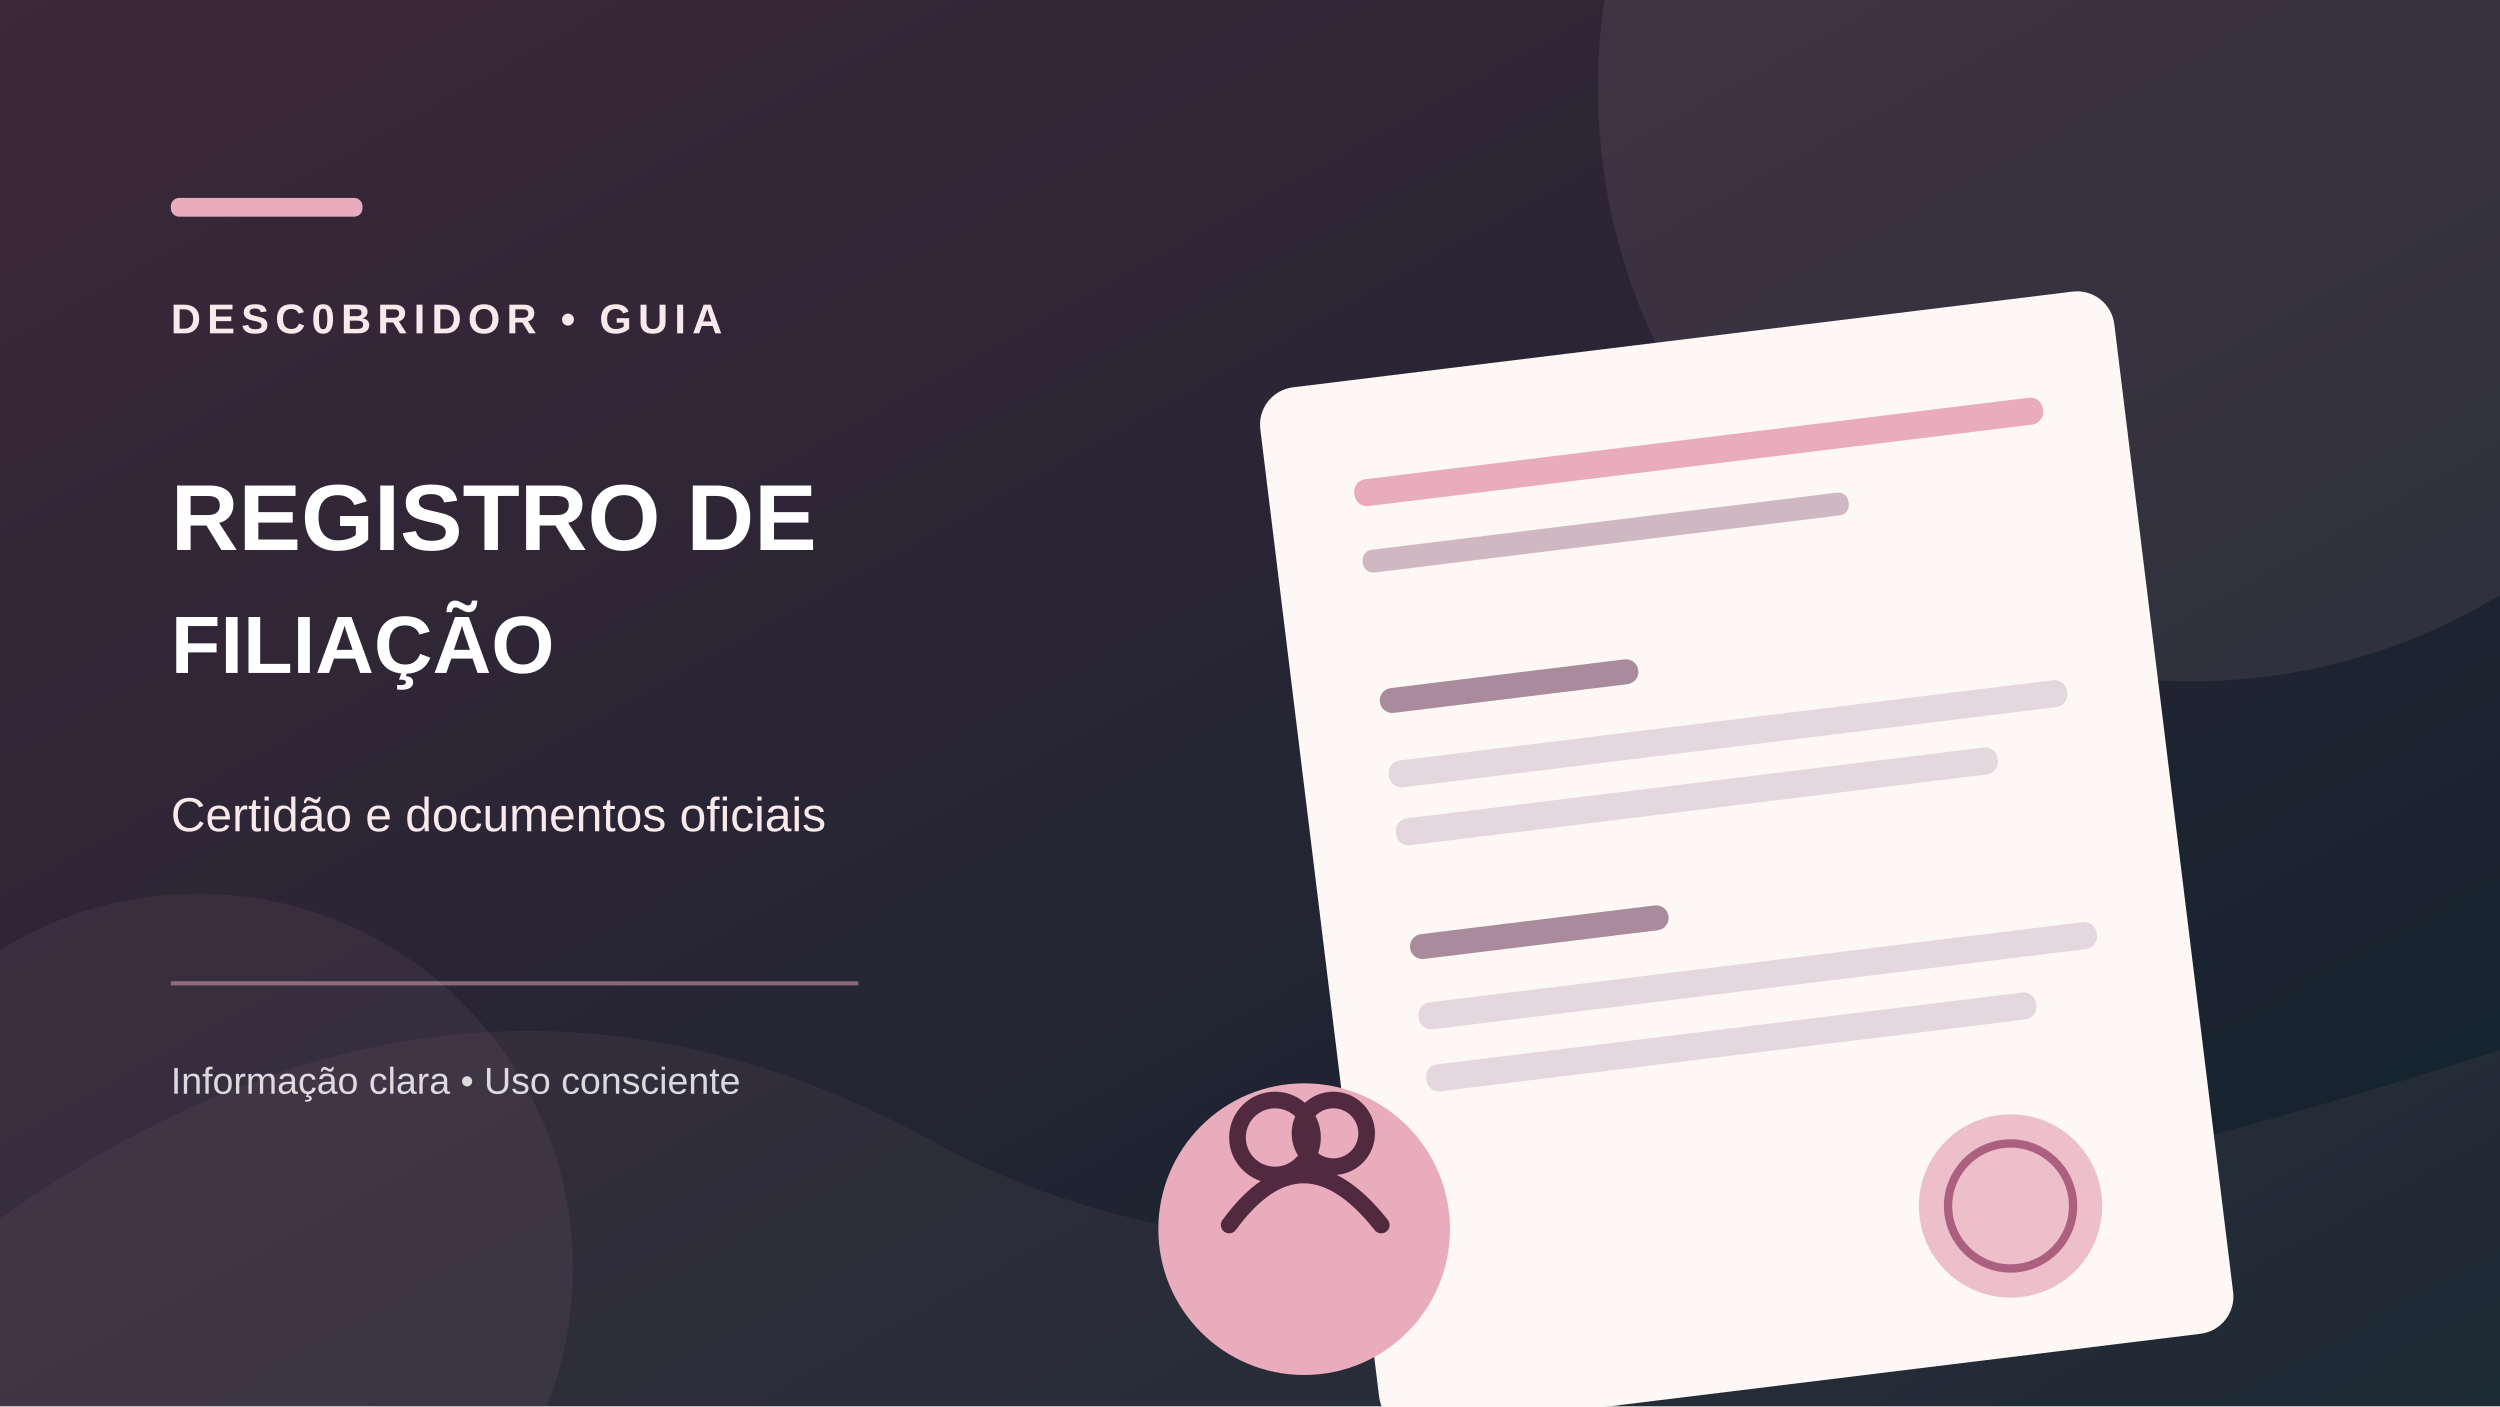
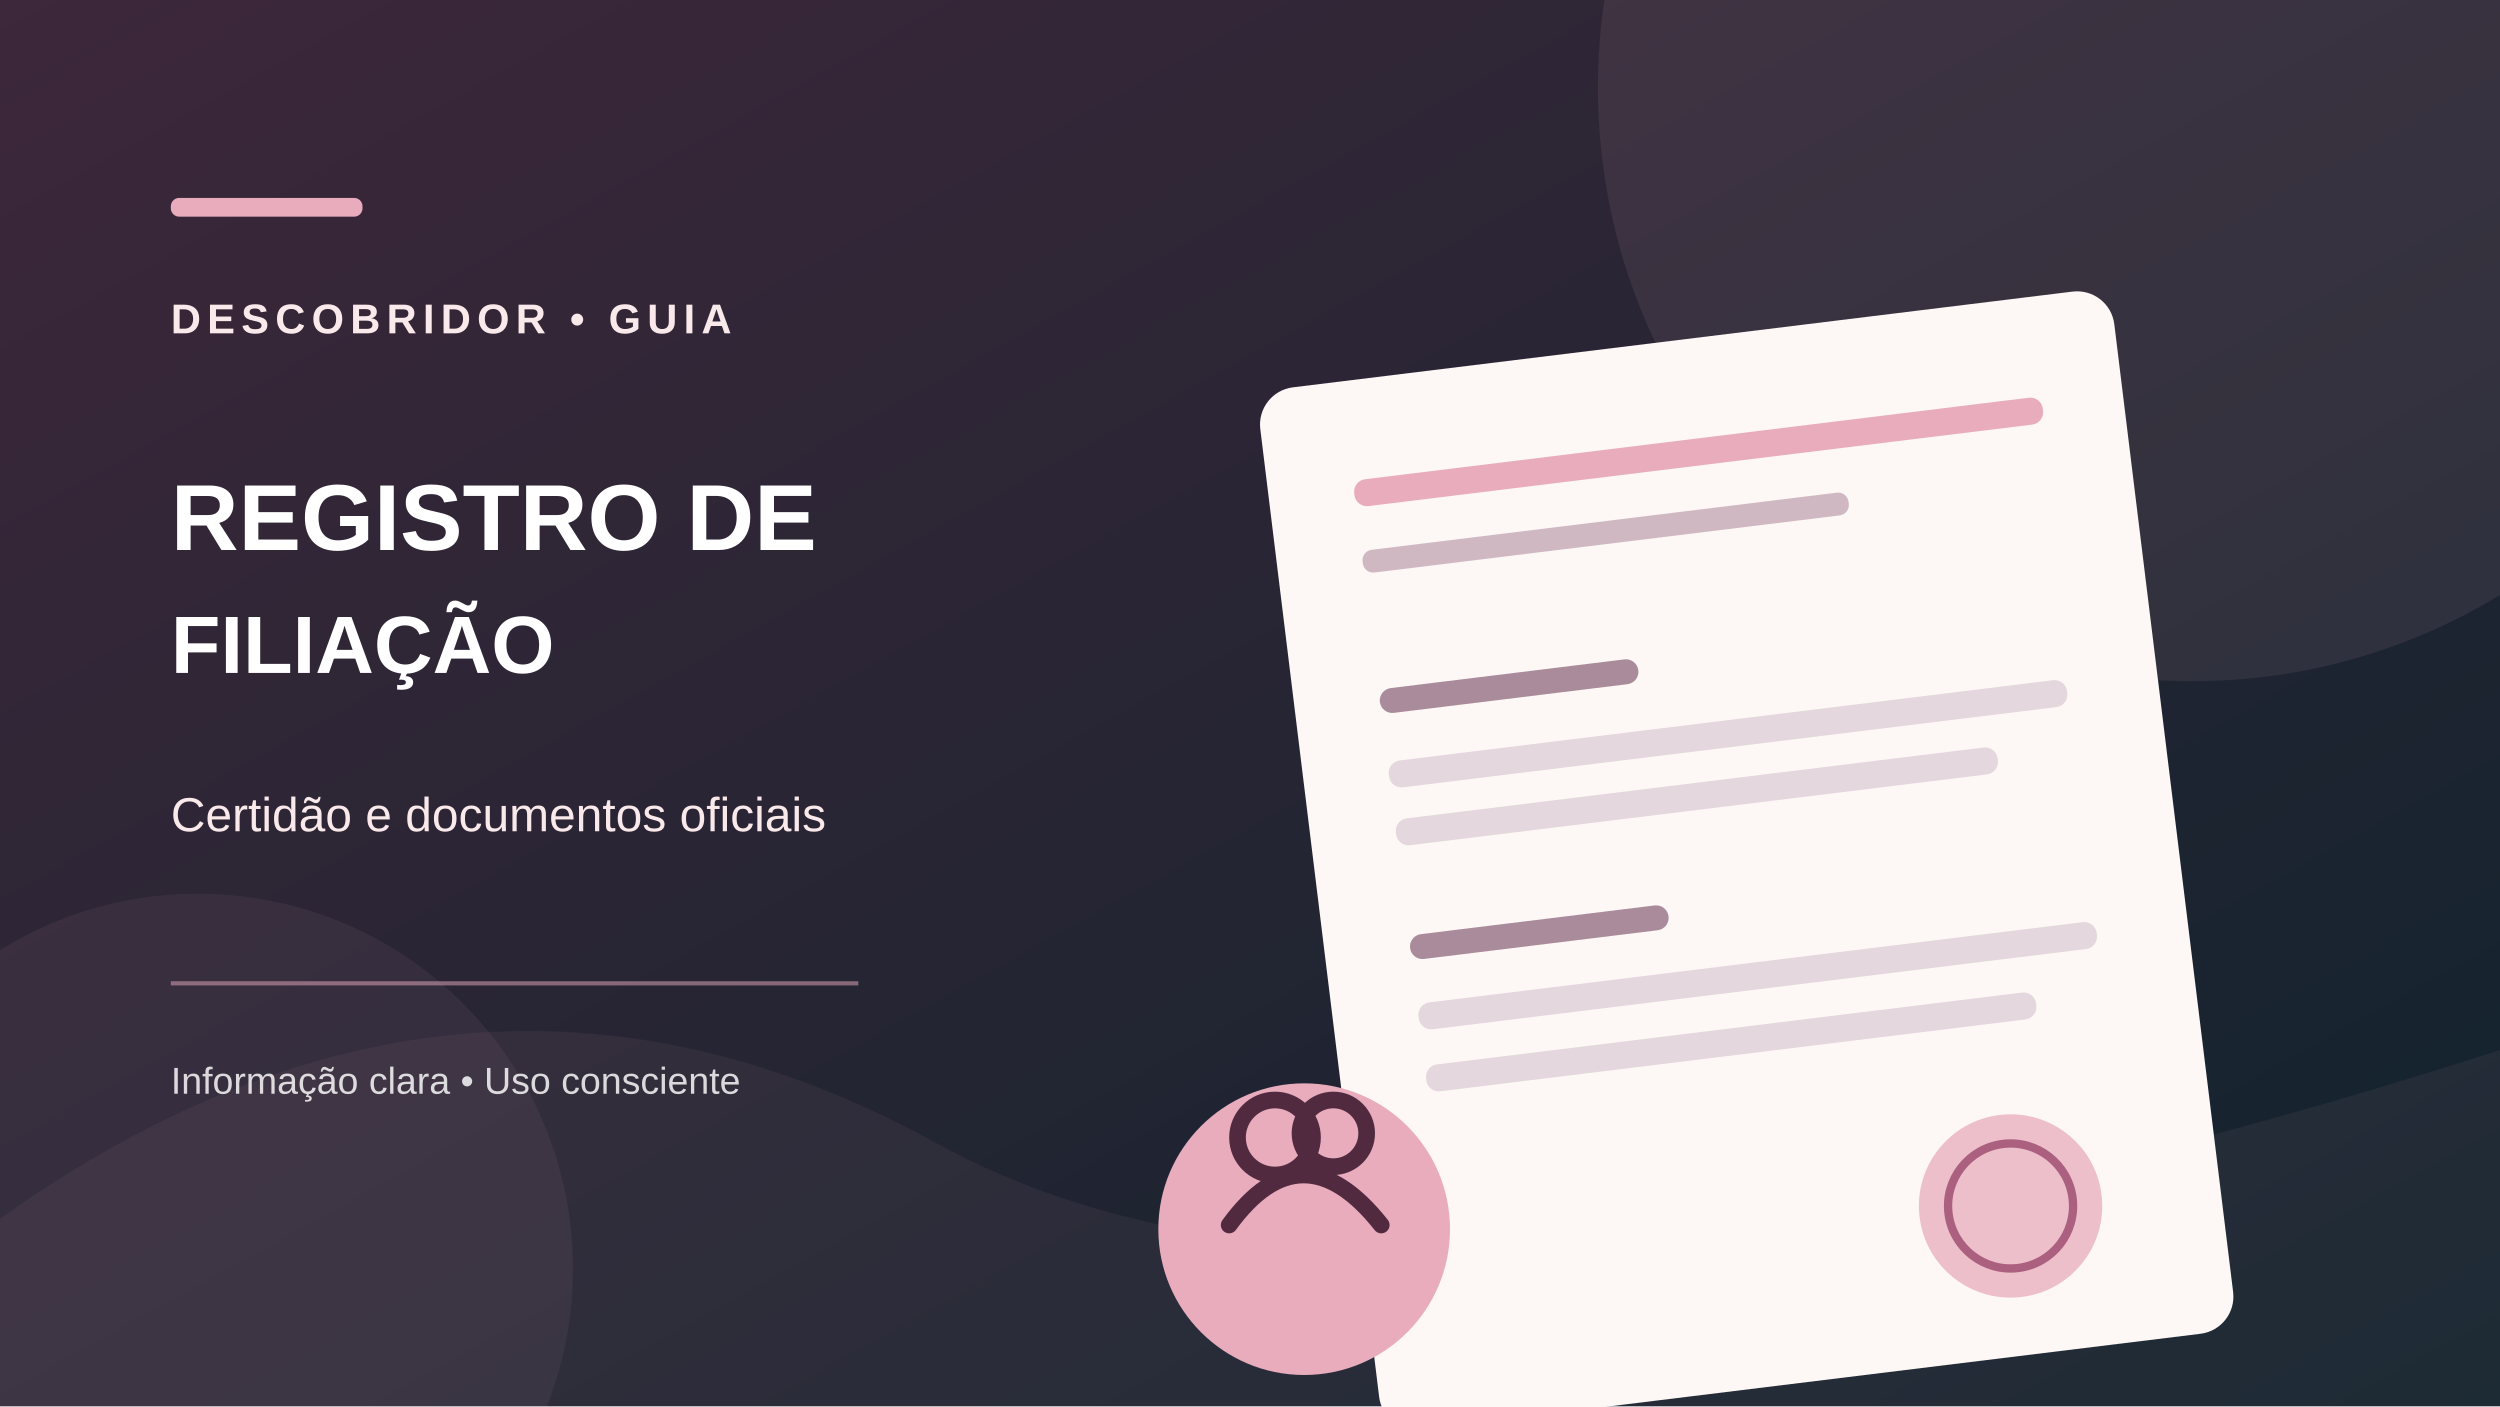
<svg xmlns="http://www.w3.org/2000/svg" width="1200" height="675" viewBox="0 0 1200 675" role="img" aria-label="REGISTRO DE FILIAÇÃO">
  <defs>
    <linearGradient id="bg" x1="0" x2="1" y1="0" y2="1">
      <stop stop-color="#3D273A" />
      <stop offset="1" stop-color="#10232D" />
    </linearGradient>
  </defs>
  <rect width="1200" height="675" fill="url(#bg)" />
  <circle cx="1052" cy="42" r="285" fill="#E8ACBD" opacity=".09" />
  <circle cx="95" cy="609" r="180" fill="#E8ACBD" opacity=".07" />
  <path d="M0 585q225-160 450-36t750-45v171H0z" fill="#E8ACBD" opacity=".06" />
  <rect x="82" y="95" width="92" height="9" rx="4" fill="#E8ACBD" />
-   <text x="82" y="160" font-size="20" font-family="Arial,sans-serif" font-weight="700" letter-spacing="3" fill="#FAE9EA">DESC0BRIDOR • GUIA</text>
+   <text x="82" y="160" font-size="20" font-family="Arial,sans-serif" font-weight="700" letter-spacing="3" fill="#FAE9EA">DESCOBRIDOR • GUIA</text>
  <text x="82" y="264" font-size="45" font-weight="700" font-family="Arial,sans-serif" fill="#FFFFFF">REGISTRO DE</text>
  <text x="82" y="323" font-size="39" font-weight="700" font-family="Arial,sans-serif" fill="#FFFFFF">FILIAÇÃO</text>
  <text x="82" y="399" font-size="23" font-family="Arial,sans-serif" fill="#FAE9EA">Certidão e documentos oficiais</text>
  <rect x="82" y="471" width="330" height="2" fill="#E8ACBD" opacity=".5" />
  <text x="82" y="525" font-size="18" font-family="Arial,sans-serif" fill="#FFFFFF" opacity=".82">Informação clara • Uso consciente</text>
  <g transform="rotate(-7 840 430)">
    <rect x="634" y="161" width="413" height="504" rx="18" fill="#FDF8F5" />
    <rect x="675" y="209" width="333" height="13" rx="6" fill="#E8ACBD" />
    <rect x="675" y="243" width="235" height="11" rx="5" fill="#D0B8C2" />
    <rect x="675" y="310" width="125" height="12" rx="6" fill="#A98B9B" />
    <rect x="675" y="345" width="328" height="13" rx="6" fill="#E4D7DD" />
    <rect x="675" y="373" width="291" height="13" rx="6" fill="#E4D7DD" />
    <rect x="675" y="429" width="125" height="12" rx="6" fill="#A98B9B" />
    <rect x="675" y="462" width="328" height="13" rx="6" fill="#E4D7DD" />
    <rect x="675" y="492" width="295" height="13" rx="6" fill="#E4D7DD" />
    <circle cx="946" cy="593" r="44" fill="#E8ACBD" opacity=".75" />
    <circle cx="946" cy="593" r="30" fill="none" stroke="#AA607E" stroke-width="4" />
  </g>
  <circle cx="626" cy="590" r="70" fill="#E8ACBD" />
  <path d="M590 588q35-48 73 0M612 564a18 18 0 1 0 0-36 18 18 0 0 0 0 36M640 560a16 16 0 1 0 0-32 16 16 0 0 0 0 32" stroke="#512A40" stroke-width="8" stroke-linecap="round" fill="none" />
</svg>
